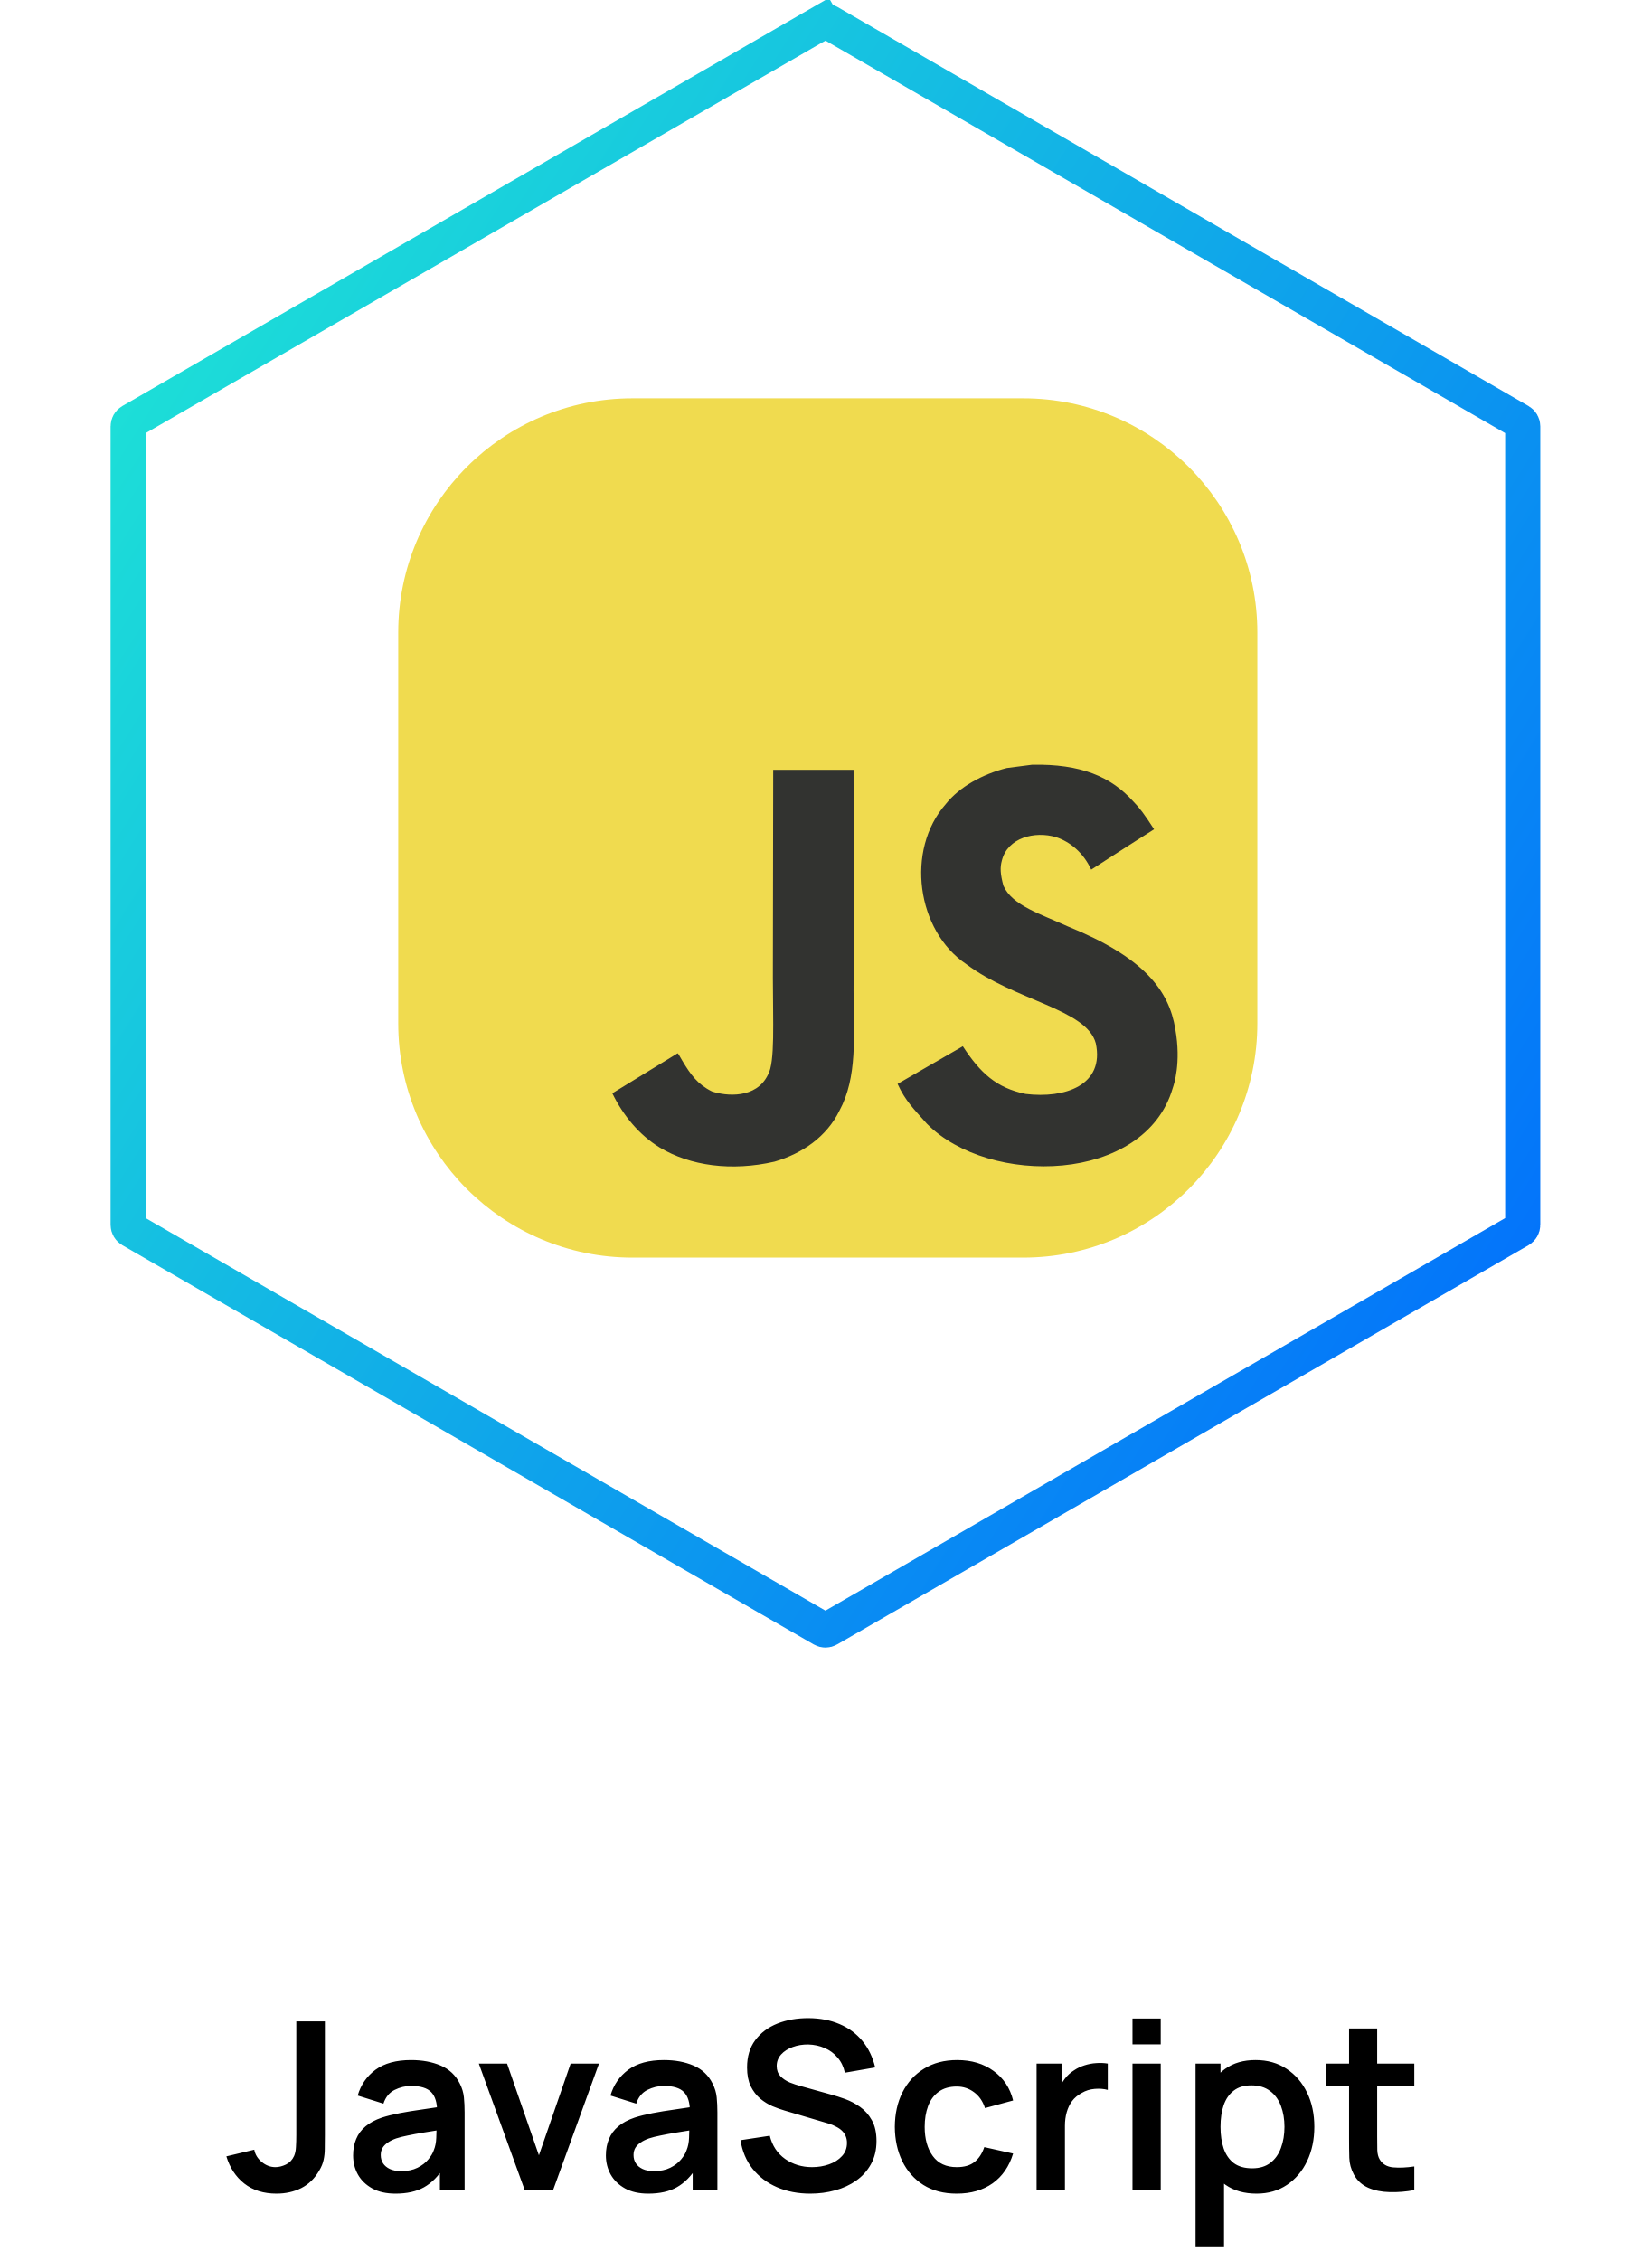
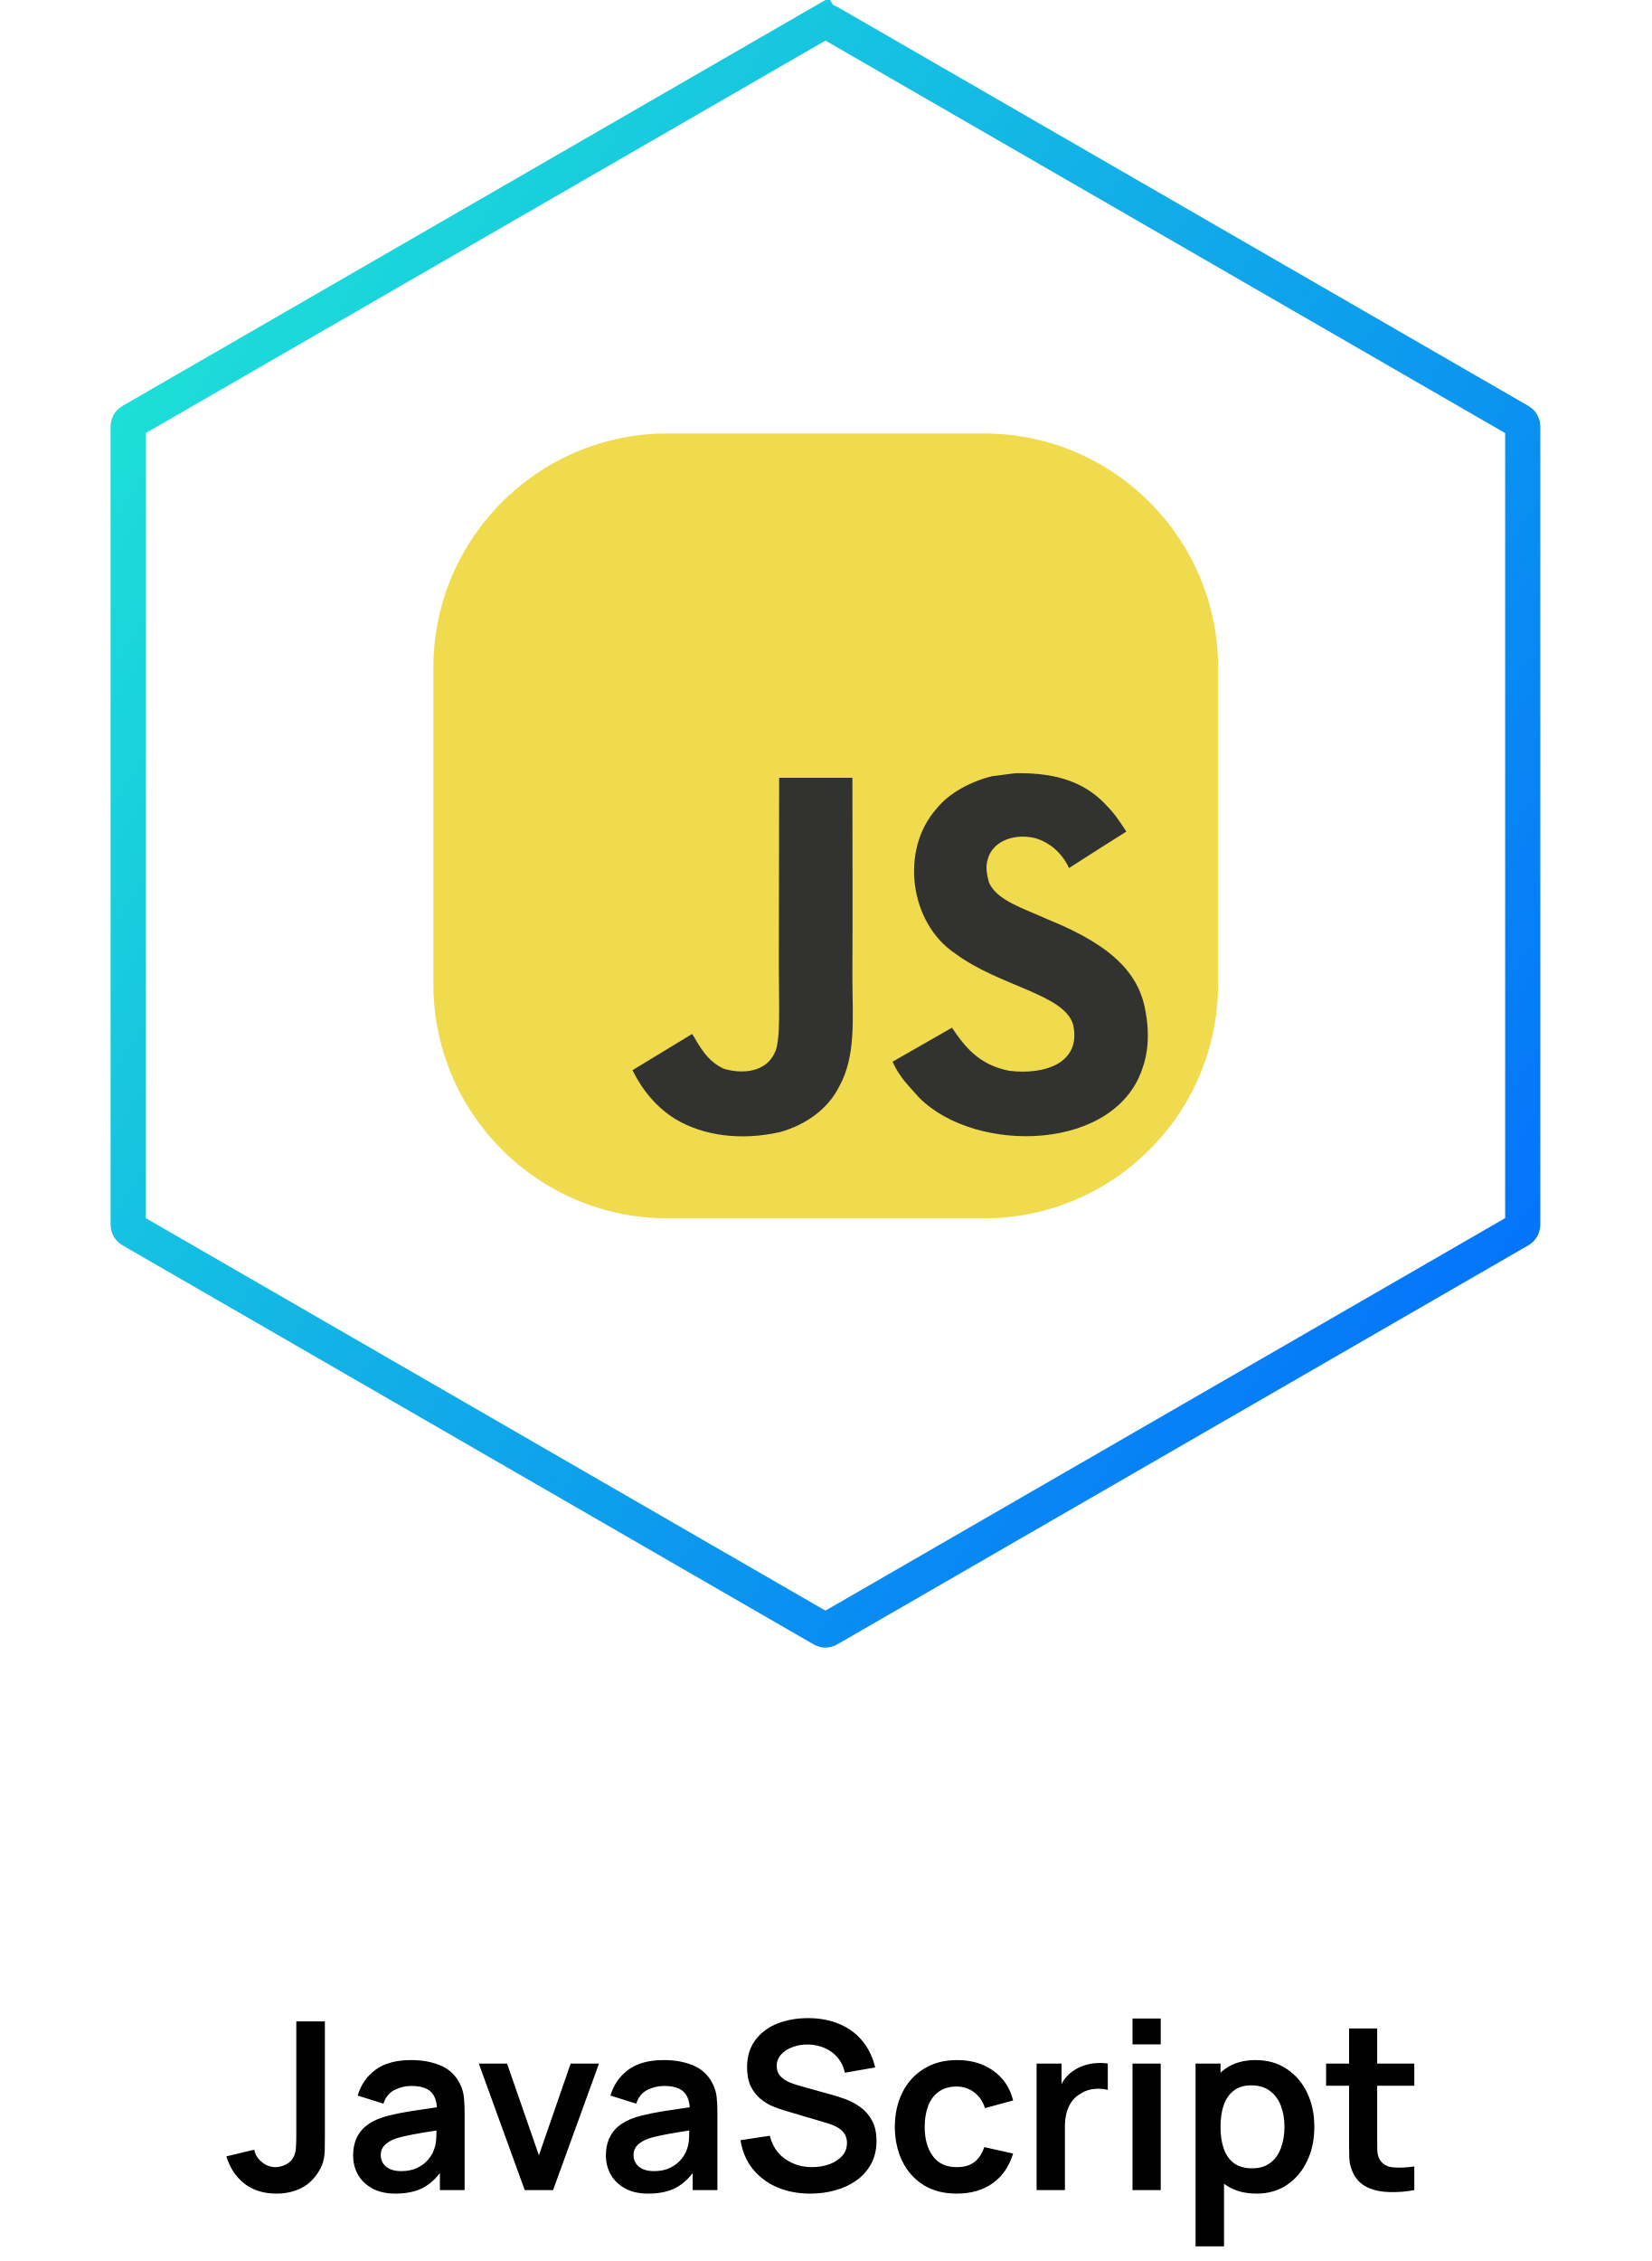
<svg xmlns="http://www.w3.org/2000/svg" width="141" height="193" viewBox="0 0 141 193" fill="none">
-   <path d="M70.224 1.876C70.379 1.787 70.57 1.787 70.724 1.876L129.757 35.959C129.911 36.048 130.007 36.213 130.007 36.392V104.557C130.007 104.735 129.911 104.9 129.757 104.99L70.724 139.072C70.57 139.161 70.379 139.161 70.224 139.072L11.192 104.99C11.037 104.9 10.942 104.735 10.942 104.557V36.392C10.942 36.213 11.037 36.048 11.192 35.959L70.224 1.876L69.474 0.577L70.224 1.876Z" stroke="url(#paint0_linear_3055_81)" stroke-width="3" />
+   <path d="M70.224 1.876C70.379 1.787 70.57 1.787 70.724 1.876L129.757 35.959C129.911 36.048 130.007 36.213 130.007 36.392V104.557C130.007 104.735 129.911 104.9 129.757 104.99L70.724 139.072C70.57 139.161 70.379 139.161 70.224 139.072L11.192 104.99C11.037 104.9 10.942 104.735 10.942 104.557V36.392C10.942 36.213 11.037 36.048 11.192 35.959L70.224 1.876L69.474 0.577L70.224 1.876Z" stroke="url(#paint0_linear_3241_44)" stroke-width="3" />
  <path d="M23.608 187.248C22.508 187.248 21.591 186.962 20.858 186.388C20.131 185.815 19.622 185.042 19.328 184.068L21.708 183.498C21.782 183.905 21.995 184.255 22.348 184.548C22.701 184.842 23.091 184.988 23.518 184.988C23.798 184.988 24.095 184.915 24.408 184.768C24.721 184.615 24.955 184.372 25.108 184.038C25.201 183.825 25.255 183.572 25.268 183.278C25.288 182.978 25.298 182.632 25.298 182.238V172.548H27.738V182.238C27.738 182.685 27.735 183.078 27.728 183.418C27.728 183.752 27.695 184.068 27.628 184.368C27.568 184.662 27.445 184.965 27.258 185.278C26.865 185.958 26.352 186.458 25.718 186.778C25.085 187.092 24.381 187.248 23.608 187.248ZM33.768 187.248C32.988 187.248 32.328 187.102 31.788 186.808C31.248 186.508 30.838 186.112 30.558 185.618C30.284 185.125 30.148 184.582 30.148 183.988C30.148 183.468 30.234 183.002 30.408 182.588C30.581 182.168 30.848 181.808 31.208 181.508C31.568 181.202 32.034 180.952 32.608 180.758C33.041 180.618 33.548 180.492 34.128 180.378C34.714 180.265 35.348 180.162 36.028 180.068C36.714 179.968 37.431 179.862 38.178 179.748L37.318 180.238C37.324 179.492 37.158 178.942 36.818 178.588C36.478 178.235 35.904 178.058 35.098 178.058C34.611 178.058 34.141 178.172 33.688 178.398C33.234 178.625 32.918 179.015 32.738 179.568L30.538 178.878C30.804 177.965 31.311 177.232 32.058 176.678C32.811 176.125 33.824 175.848 35.098 175.848C36.058 175.848 36.901 176.005 37.628 176.318C38.361 176.632 38.904 177.145 39.258 177.858C39.451 178.238 39.568 178.628 39.608 179.028C39.648 179.422 39.668 179.852 39.668 180.318V186.948H37.558V184.608L37.908 184.988C37.421 185.768 36.851 186.342 36.198 186.708C35.551 187.068 34.741 187.248 33.768 187.248ZM34.248 185.328C34.794 185.328 35.261 185.232 35.648 185.038C36.034 184.845 36.341 184.608 36.568 184.328C36.801 184.048 36.958 183.785 37.038 183.538C37.164 183.232 37.234 182.882 37.248 182.488C37.268 182.088 37.278 181.765 37.278 181.518L38.018 181.738C37.291 181.852 36.668 181.952 36.148 182.038C35.628 182.125 35.181 182.208 34.808 182.288C34.434 182.362 34.104 182.445 33.818 182.538C33.538 182.638 33.301 182.755 33.108 182.888C32.914 183.022 32.764 183.175 32.658 183.348C32.558 183.522 32.508 183.725 32.508 183.958C32.508 184.225 32.574 184.462 32.708 184.668C32.841 184.868 33.034 185.028 33.288 185.148C33.548 185.268 33.868 185.328 34.248 185.328ZM44.8 186.948L40.88 176.148H43.291L46.011 183.978L48.721 176.148H51.141L47.221 186.948H44.8ZM55.35 187.248C54.57 187.248 53.91 187.102 53.37 186.808C52.83 186.508 52.42 186.112 52.14 185.618C51.866 185.125 51.73 184.582 51.73 183.988C51.73 183.468 51.816 183.002 51.99 182.588C52.163 182.168 52.43 181.808 52.79 181.508C53.15 181.202 53.616 180.952 54.19 180.758C54.623 180.618 55.13 180.492 55.71 180.378C56.296 180.265 56.93 180.162 57.61 180.068C58.296 179.968 59.013 179.862 59.76 179.748L58.9 180.238C58.906 179.492 58.74 178.942 58.4 178.588C58.06 178.235 57.486 178.058 56.68 178.058C56.193 178.058 55.723 178.172 55.27 178.398C54.816 178.625 54.5 179.015 54.32 179.568L52.12 178.878C52.386 177.965 52.893 177.232 53.64 176.678C54.393 176.125 55.406 175.848 56.68 175.848C57.64 175.848 58.483 176.005 59.21 176.318C59.943 176.632 60.486 177.145 60.84 177.858C61.033 178.238 61.15 178.628 61.19 179.028C61.23 179.422 61.25 179.852 61.25 180.318V186.948H59.14V184.608L59.49 184.988C59.003 185.768 58.433 186.342 57.78 186.708C57.133 187.068 56.323 187.248 55.35 187.248ZM55.83 185.328C56.376 185.328 56.843 185.232 57.23 185.038C57.616 184.845 57.923 184.608 58.15 184.328C58.383 184.048 58.54 183.785 58.62 183.538C58.746 183.232 58.816 182.882 58.83 182.488C58.85 182.088 58.86 181.765 58.86 181.518L59.6 181.738C58.873 181.852 58.25 181.952 57.73 182.038C57.21 182.125 56.763 182.208 56.39 182.288C56.016 182.362 55.686 182.445 55.4 182.538C55.12 182.638 54.883 182.755 54.69 182.888C54.496 183.022 54.346 183.175 54.24 183.348C54.14 183.522 54.09 183.725 54.09 183.958C54.09 184.225 54.156 184.462 54.29 184.668C54.423 184.868 54.616 185.028 54.87 185.148C55.13 185.268 55.45 185.328 55.83 185.328ZM69.183 187.248C68.13 187.248 67.18 187.065 66.333 186.698C65.493 186.332 64.8 185.808 64.253 185.128C63.713 184.442 63.37 183.628 63.223 182.688L65.723 182.308C65.936 183.162 66.373 183.822 67.033 184.288C67.7 184.755 68.466 184.988 69.333 184.988C69.847 184.988 70.33 184.908 70.783 184.748C71.237 184.588 71.603 184.355 71.883 184.048C72.17 183.742 72.313 183.365 72.313 182.918C72.313 182.718 72.28 182.535 72.213 182.368C72.147 182.195 72.046 182.042 71.913 181.908C71.787 181.775 71.62 181.655 71.413 181.548C71.213 181.435 70.98 181.338 70.713 181.258L66.993 180.158C66.673 180.065 66.326 179.942 65.953 179.788C65.587 179.628 65.237 179.412 64.903 179.138C64.576 178.858 64.306 178.505 64.093 178.078C63.886 177.645 63.783 177.112 63.783 176.478C63.783 175.552 64.016 174.775 64.483 174.148C64.957 173.515 65.59 173.042 66.383 172.728C67.183 172.415 68.07 172.262 69.043 172.268C70.03 172.275 70.91 172.445 71.683 172.778C72.457 173.105 73.103 173.582 73.623 174.208C74.143 174.835 74.51 175.592 74.723 176.478L72.133 176.928C72.026 176.422 71.82 175.992 71.513 175.638C71.213 175.278 70.843 175.005 70.403 174.818C69.97 174.632 69.507 174.532 69.013 174.518C68.533 174.512 68.087 174.585 67.673 174.738C67.266 174.885 66.936 175.098 66.683 175.378C66.436 175.658 66.313 175.985 66.313 176.358C66.313 176.712 66.42 177.002 66.633 177.228C66.847 177.448 67.11 177.625 67.423 177.758C67.743 177.885 68.067 177.992 68.393 178.078L70.973 178.798C71.326 178.892 71.723 179.018 72.163 179.178C72.603 179.338 73.026 179.562 73.433 179.848C73.84 180.135 74.173 180.512 74.433 180.978C74.7 181.445 74.833 182.038 74.833 182.758C74.833 183.505 74.677 184.162 74.363 184.728C74.056 185.288 73.64 185.755 73.113 186.128C72.587 186.502 71.983 186.782 71.303 186.968C70.63 187.155 69.923 187.248 69.183 187.248ZM81.688 187.248C80.574 187.248 79.624 187.002 78.838 186.508C78.051 186.008 77.448 185.328 77.028 184.468C76.614 183.608 76.404 182.635 76.398 181.548C76.404 180.442 76.621 179.462 77.048 178.608C77.481 177.748 78.094 177.075 78.888 176.588C79.681 176.095 80.624 175.848 81.718 175.848C82.944 175.848 83.981 176.158 84.828 176.778C85.681 177.392 86.238 178.232 86.498 179.298L84.098 179.948C83.911 179.368 83.601 178.918 83.168 178.598C82.734 178.272 82.241 178.108 81.688 178.108C81.061 178.108 80.544 178.258 80.138 178.558C79.731 178.852 79.431 179.258 79.238 179.778C79.044 180.298 78.948 180.888 78.948 181.548C78.948 182.575 79.178 183.405 79.638 184.038C80.098 184.672 80.781 184.988 81.688 184.988C82.328 184.988 82.831 184.842 83.198 184.548C83.571 184.255 83.851 183.832 84.038 183.278L86.498 183.828C86.164 184.928 85.581 185.775 84.748 186.368C83.914 186.955 82.894 187.248 81.688 187.248ZM88.502 186.948V176.148H90.632V178.778L90.372 178.438C90.505 178.078 90.682 177.752 90.902 177.458C91.128 177.158 91.398 176.912 91.712 176.718C91.978 176.538 92.272 176.398 92.592 176.298C92.918 176.192 93.252 176.128 93.592 176.108C93.932 176.082 94.262 176.095 94.582 176.148V178.398C94.262 178.305 93.892 178.275 93.472 178.308C93.058 178.342 92.685 178.458 92.352 178.658C92.018 178.838 91.745 179.068 91.532 179.348C91.325 179.628 91.172 179.948 91.072 180.308C90.972 180.662 90.922 181.045 90.922 181.458V186.948H88.502ZM96.69 174.508V172.298H99.1V174.508H96.69ZM96.69 186.948V176.148H99.1V186.948H96.69ZM107.285 187.248C106.232 187.248 105.349 186.998 104.635 186.498C103.922 185.998 103.385 185.318 103.025 184.458C102.665 183.592 102.485 182.622 102.485 181.548C102.485 180.462 102.665 179.488 103.025 178.628C103.385 177.768 103.912 177.092 104.605 176.598C105.305 176.098 106.169 175.848 107.195 175.848C108.215 175.848 109.099 176.098 109.845 176.598C110.599 177.092 111.182 177.768 111.595 178.628C112.009 179.482 112.215 180.455 112.215 181.548C112.215 182.628 112.012 183.598 111.605 184.458C111.199 185.318 110.625 185.998 109.885 186.498C109.145 186.998 108.279 187.248 107.285 187.248ZM102.075 191.748V176.148H104.205V183.728H104.505V191.748H102.075ZM106.915 185.088C107.542 185.088 108.059 184.932 108.465 184.618C108.872 184.305 109.172 183.882 109.365 183.348C109.565 182.808 109.665 182.208 109.665 181.548C109.665 180.895 109.565 180.302 109.365 179.768C109.165 179.228 108.855 178.802 108.435 178.488C108.015 178.168 107.482 178.008 106.835 178.008C106.222 178.008 105.722 178.158 105.335 178.458C104.949 178.752 104.662 179.165 104.475 179.698C104.295 180.225 104.205 180.842 104.205 181.548C104.205 182.248 104.295 182.865 104.475 183.398C104.662 183.932 104.952 184.348 105.345 184.648C105.745 184.942 106.269 185.088 106.915 185.088ZM120.75 186.948C120.036 187.082 119.336 187.138 118.65 187.118C117.97 187.105 117.36 186.982 116.82 186.748C116.28 186.508 115.87 186.132 115.59 185.618C115.343 185.152 115.213 184.675 115.2 184.188C115.186 183.702 115.18 183.152 115.18 182.538V173.148H117.58V182.398C117.58 182.832 117.583 183.212 117.59 183.538C117.603 183.865 117.673 184.132 117.8 184.338C118.04 184.738 118.423 184.962 118.95 185.008C119.476 185.055 120.076 185.028 120.75 184.928V186.948ZM113.22 178.038V176.148H120.75V178.038H113.22Z" fill="black" />
-   <path d="M34 54C34 42.954 42.954 34 54 34H87.35C98.396 34 107.35 42.954 107.35 54V87.351C107.35 98.396 98.396 107.351 87.35 107.351H54C42.954 107.351 34 98.396 34 87.351V54Z" fill="#F0DB4F" />
-   <path d="M100.347 87.856C99.81 84.51 97.628 81.699 91.164 79.078C88.919 78.046 86.416 77.308 85.67 75.606C85.405 74.616 85.37 74.058 85.537 73.459C86.019 71.513 88.341 70.907 90.181 71.465C91.367 71.862 92.489 72.775 93.165 74.233C96.331 72.183 96.324 72.197 98.534 70.788C97.725 69.533 97.293 68.954 96.763 68.418C94.86 66.291 92.266 65.196 88.117 65.28L85.957 65.56C83.886 66.083 81.912 67.17 80.755 68.627C77.283 72.567 78.273 79.462 82.498 82.3C86.661 85.424 92.776 86.135 93.557 89.056C94.317 92.633 90.928 93.791 87.56 93.379C85.078 92.863 83.698 91.602 82.205 89.308C79.458 90.897 79.458 90.897 76.634 92.522C77.304 93.986 78.008 94.648 79.13 95.917C84.444 101.306 97.74 101.042 100.124 92.884C100.221 92.604 100.863 90.736 100.347 87.856ZM72.875 65.712H66.015L65.987 83.449C65.987 87.222 66.182 90.68 65.568 91.74C64.564 93.825 61.964 93.566 60.778 93.162C59.572 92.569 58.958 91.726 58.248 90.534C58.052 90.192 57.906 89.927 57.857 89.906L52.279 93.323C53.206 95.226 54.572 96.879 56.323 97.952C58.937 99.521 62.451 100.002 66.126 99.158C68.518 98.462 70.582 97.019 71.662 94.822C73.224 91.942 72.889 88.456 72.875 84.601C72.91 78.311 72.875 72.022 72.875 65.712Z" fill="#323330" />
+   <path d="M37 57C37 45.954 45.954 37 57 37H84C95.046 37 104 45.954 104 57V84C104 95.046 95.046 104 84 104H57C45.954 104 37 95.046 37 84V57Z" fill="#F0DB4F" />
+   <path d="M97.819 86.412C97.329 83.387 95.34 80.846 89.448 78.477C87.401 77.544 85.119 76.876 84.439 75.338C84.198 74.443 84.166 73.939 84.319 73.397C84.757 71.639 86.874 71.09 88.552 71.595C89.632 71.954 90.655 72.779 91.272 74.097C94.157 72.244 94.152 72.256 96.166 70.983C95.429 69.849 95.035 69.326 94.552 68.84C92.817 66.918 90.452 65.928 86.671 66.004L84.701 66.257C82.813 66.73 81.014 67.712 79.959 69.029C76.794 72.591 77.696 78.824 81.548 81.389C85.343 84.213 90.917 84.856 91.629 87.497C92.322 90.73 89.233 91.776 86.162 91.404C83.9 90.938 82.641 89.797 81.281 87.724C78.777 89.161 78.777 89.161 76.203 90.629C76.813 91.953 77.454 92.552 78.478 93.698C83.321 98.57 95.442 98.331 97.616 90.957C97.704 90.704 98.29 89.015 97.819 86.412ZM72.776 66.394H66.522L66.496 82.428C66.496 85.838 66.674 88.964 66.115 89.922C65.2 91.807 62.829 91.573 61.748 91.208C60.648 90.672 60.089 89.91 59.441 88.832C59.263 88.523 59.13 88.284 59.085 88.265L54 91.353C54.846 93.074 56.091 94.568 57.687 95.538C60.07 96.956 63.273 97.391 66.623 96.629C68.804 95.999 70.685 94.694 71.67 92.708C73.094 90.105 72.788 86.954 72.775 83.469C72.808 77.783 72.776 72.098 72.776 66.394Z" fill="#323330" />
  <defs>
-     <linearGradient id="paint0_linear_3055_81" x1="130.881" y1="140.948" x2="-18.538" y2="46.29" gradientUnits="userSpaceOnUse">
+     <linearGradient id="paint0_linear_3241_44" x1="130.881" y1="140.948" x2="-18.538" y2="46.29" gradientUnits="userSpaceOnUse">
      <stop stop-color="#0066FF" />
      <stop offset="1" stop-color="#20ECD3" />
    </linearGradient>
  </defs>
</svg>
